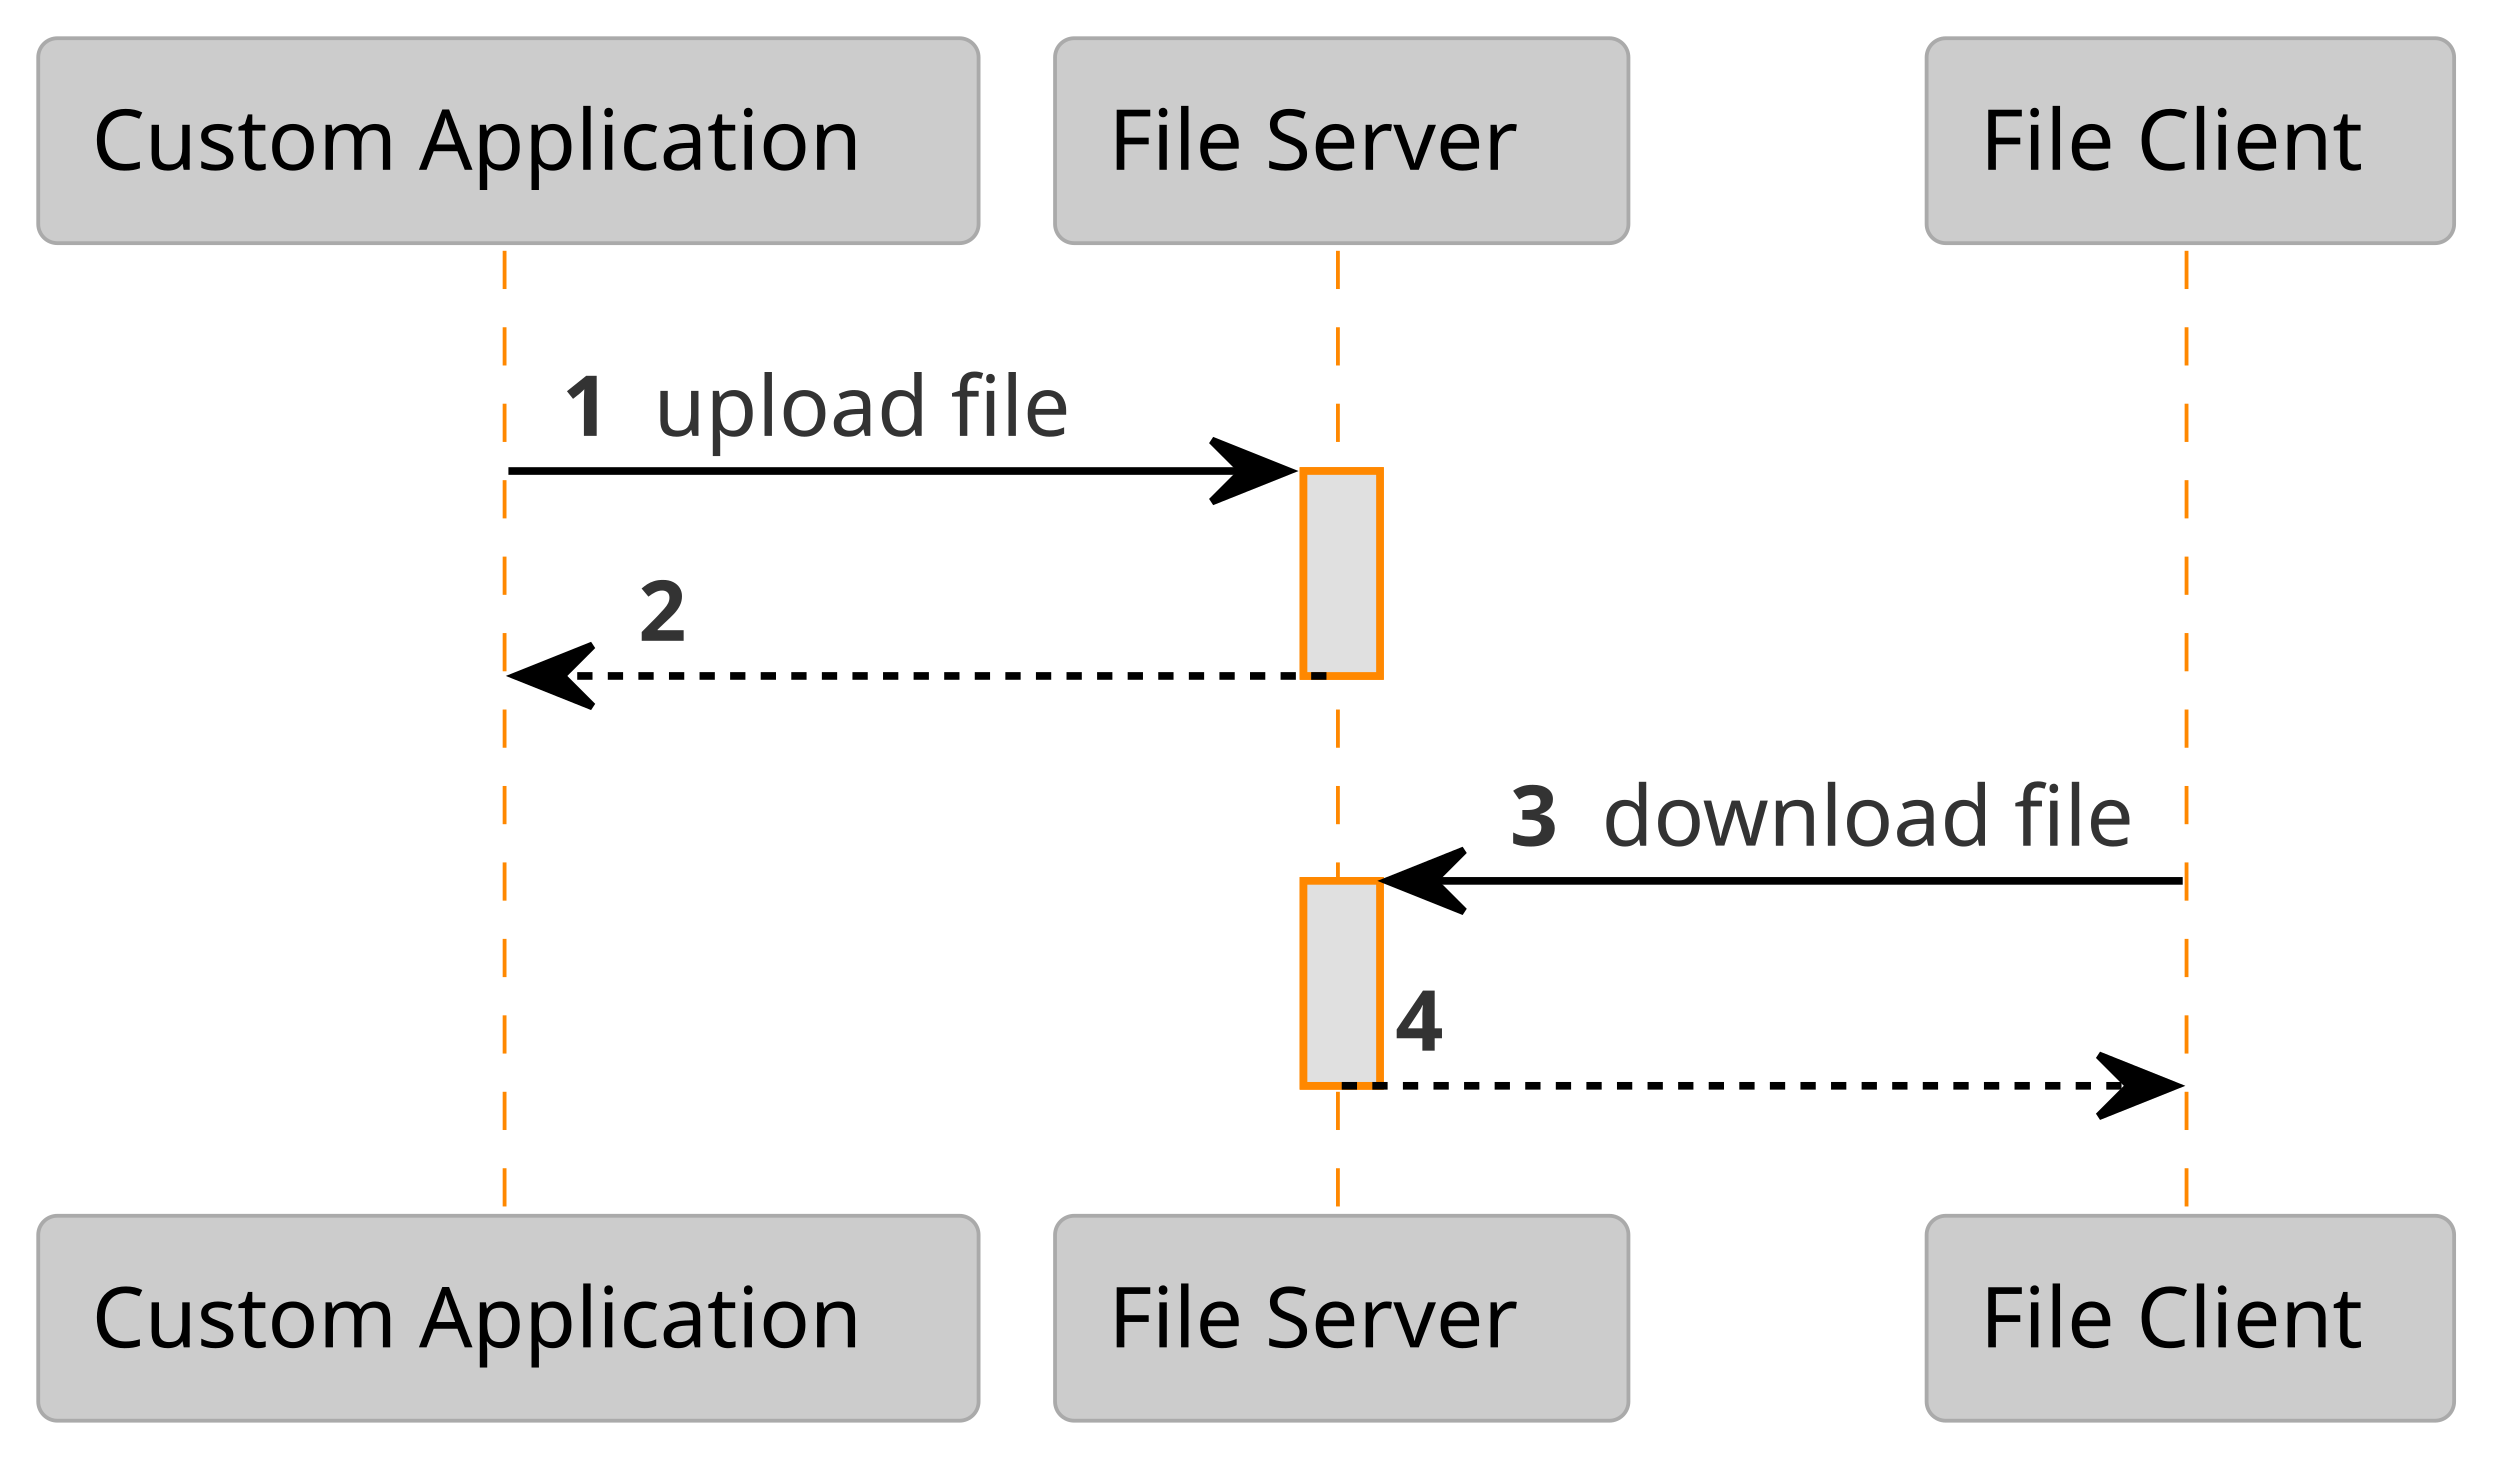
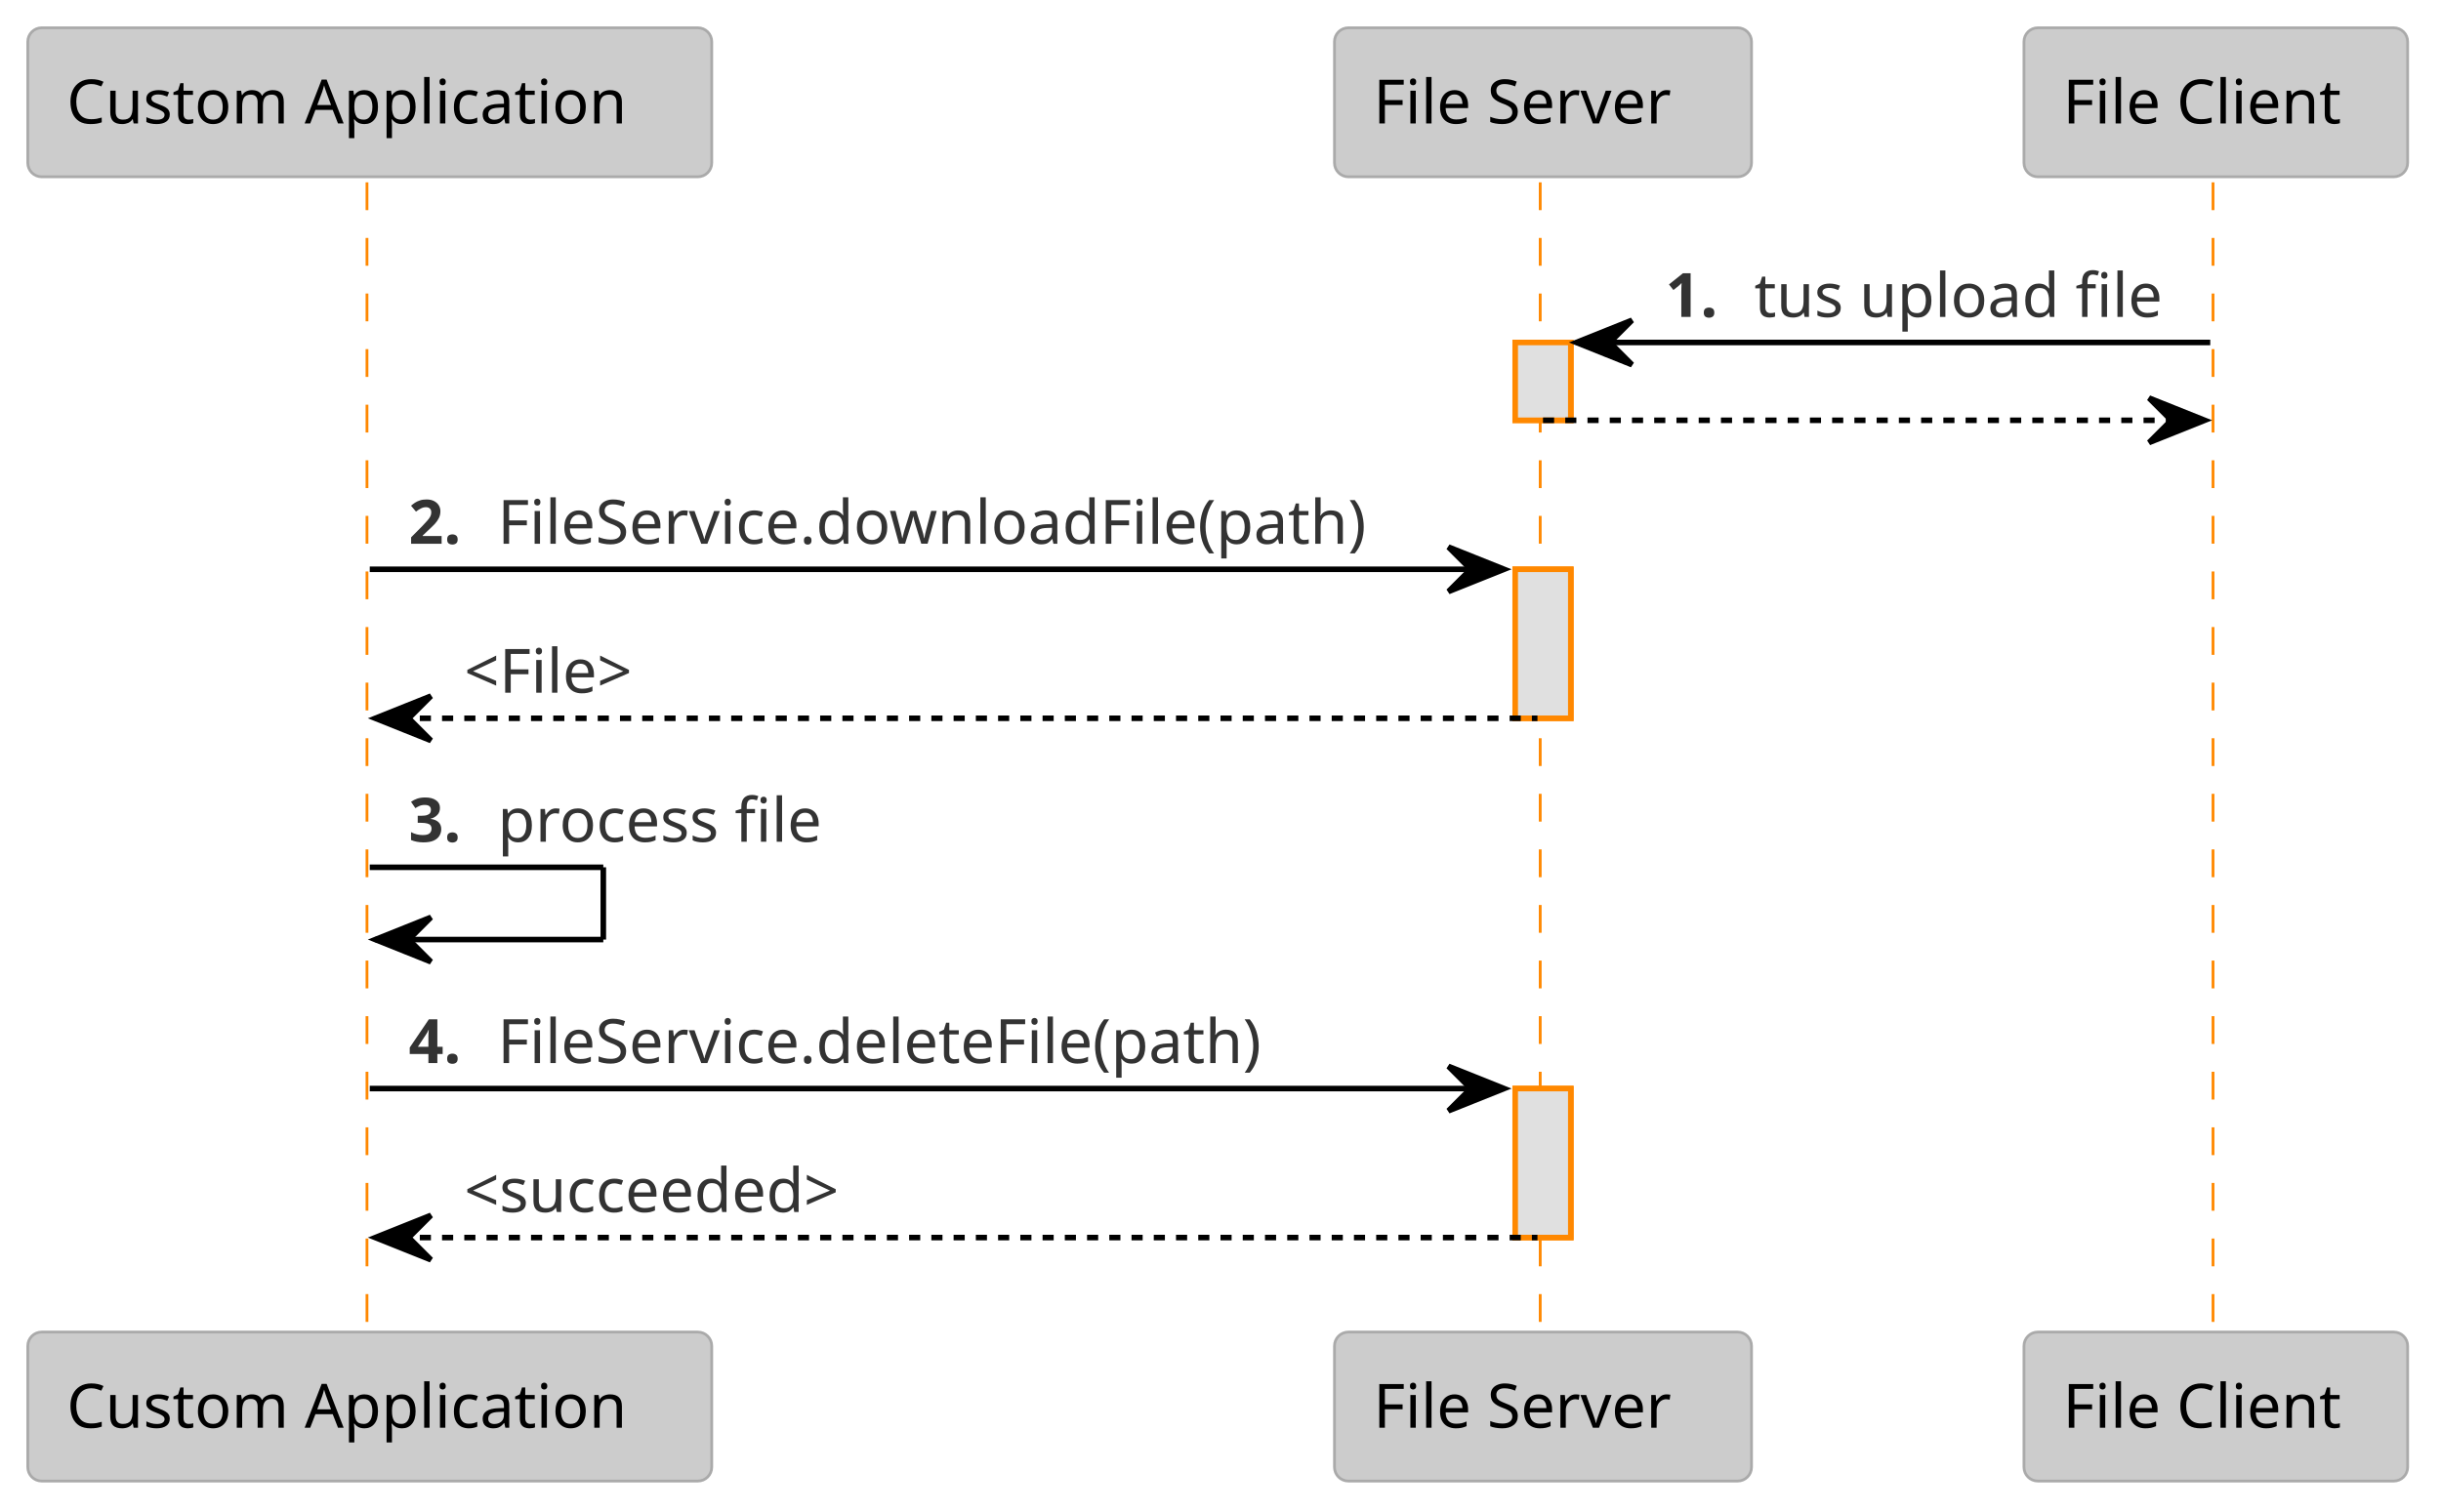
- <svg xmlns="http://www.w3.org/2000/svg" contentStyleType="text/css" height="191px" preserveAspectRatio="none" style="width:327px;height:191px;" version="1.1" viewBox="0 0 327 191" width="327px" zoomAndPan="magnify">
+ <svg xmlns="http://www.w3.org/2000/svg" contentStyleType="text/css" height="272px" preserveAspectRatio="none" style="width:439px;height:272px;" version="1.1" viewBox="0 0 439 272" width="439px" zoomAndPan="magnify">
  <defs />
  <g>
-     <rect fill="#E0E0E0" height="26.805" style="stroke:#FF8800;stroke-width:1.0;" width="10" x="170.5" y="61.609" />
-     <rect fill="#E0E0E0" height="26.805" style="stroke:#FF8800;stroke-width:1.0;" width="10" x="170.5" y="115.219" />
-     <line style="stroke:#FF8800;stroke-width:0.5;stroke-dasharray:5.0,5.0;" x1="66" x2="66" y1="32.805" y2="160.023" />
-     <line style="stroke:#FF8800;stroke-width:0.5;stroke-dasharray:5.0,5.0;" x1="175" x2="175" y1="32.805" y2="160.023" />
-     <line style="stroke:#FF8800;stroke-width:0.5;stroke-dasharray:5.0,5.0;" x1="286" x2="286" y1="32.805" y2="160.023" />
+     <rect fill="#E0E0E0" height="14" style="stroke:#FF8800;stroke-width:1.0;" width="10" x="272.5" y="61.609" />
+     <rect fill="#E0E0E0" height="26.805" style="stroke:#FF8800;stroke-width:1.0;" width="10" x="272.5" y="102.414" />
+     <rect fill="#E0E0E0" height="26.805" style="stroke:#FF8800;stroke-width:1.0;" width="10" x="272.5" y="195.828" />
+     <line style="stroke:#FF8800;stroke-width:0.5;stroke-dasharray:5.0,5.0;" x1="66" x2="66" y1="32.805" y2="240.633" />
+     <line style="stroke:#FF8800;stroke-width:0.5;stroke-dasharray:5.0,5.0;" x1="277" x2="277" y1="32.805" y2="240.633" />
+     <line style="stroke:#FF8800;stroke-width:0.5;stroke-dasharray:5.0,5.0;" x1="398" x2="398" y1="32.805" y2="240.633" />
    <rect fill="#CCCCCC" height="26.805" rx="2.5" ry="2.5" style="stroke:#AAAAAA;stroke-width:0.5;" width="123" x="5" y="5" />
    <text fill="#000000" font-family="Verdana" font-size="11" lengthAdjust="spacing" textLength="109" x="12" y="22.21">Custom Application</text>
-     <rect fill="#CCCCCC" height="26.805" rx="2.5" ry="2.5" style="stroke:#AAAAAA;stroke-width:0.5;" width="123" x="5" y="159.023" />
-     <text fill="#000000" font-family="Verdana" font-size="11" lengthAdjust="spacing" textLength="109" x="12" y="176.234">Custom Application</text>
-     <rect fill="#CCCCCC" height="26.805" rx="2.5" ry="2.5" style="stroke:#AAAAAA;stroke-width:0.5;" width="75" x="138" y="5" />
-     <text fill="#000000" font-family="Verdana" font-size="11" lengthAdjust="spacing" textLength="61" x="145" y="22.21">File Server</text>
-     <rect fill="#CCCCCC" height="26.805" rx="2.5" ry="2.5" style="stroke:#AAAAAA;stroke-width:0.5;" width="75" x="138" y="159.023" />
-     <text fill="#000000" font-family="Verdana" font-size="11" lengthAdjust="spacing" textLength="61" x="145" y="176.234">File Server</text>
-     <rect fill="#CCCCCC" height="26.805" rx="2.5" ry="2.5" style="stroke:#AAAAAA;stroke-width:0.5;" width="69" x="252" y="5" />
-     <text fill="#000000" font-family="Verdana" font-size="11" lengthAdjust="spacing" textLength="55" x="259" y="22.21">File Client</text>
-     <rect fill="#CCCCCC" height="26.805" rx="2.5" ry="2.5" style="stroke:#AAAAAA;stroke-width:0.5;" width="69" x="252" y="159.023" />
-     <text fill="#000000" font-family="Verdana" font-size="11" lengthAdjust="spacing" textLength="55" x="259" y="176.234">File Client</text>
-     <rect fill="#E0E0E0" height="26.805" style="stroke:#FF8800;stroke-width:1.0;" width="10" x="170.5" y="61.609" />
-     <rect fill="#E0E0E0" height="26.805" style="stroke:#FF8800;stroke-width:1.0;" width="10" x="170.5" y="115.219" />
-     <polygon fill="#000000" points="158.5,57.609,168.5,61.609,158.5,65.609,162.5,61.609" style="stroke:#000000;stroke-width:1.0;" />
-     <line style="stroke:#000000;stroke-width:1.0;" x1="66.5" x2="164.5" y1="61.609" y2="61.609" />
-     <text fill="#333333" font-family="Verdana" font-size="11" font-weight="bold" lengthAdjust="spacing" textLength="8" x="73.5" y="57.015">1</text>
-     <text fill="#333333" font-family="Verdana" font-size="11" lengthAdjust="spacing" textLength="59" x="85.5" y="57.015">upload file</text>
-     <polygon fill="#000000" points="77.5,84.414,67.5,88.414,77.5,92.414,73.5,88.414" style="stroke:#000000;stroke-width:1.0;" />
-     <line style="stroke:#000000;stroke-width:1.0;stroke-dasharray:2.0,2.0;" x1="71.5" x2="174.5" y1="88.414" y2="88.414" />
-     <text fill="#333333" font-family="Verdana" font-size="11" font-weight="bold" lengthAdjust="spacing" textLength="8" x="83.5" y="83.82">2</text>
-     <text fill="#333333" font-family="Verdana" font-size="11" lengthAdjust="spacing" textLength="4" x="95.5" y="83.82"> </text>
-     <polygon fill="#000000" points="191.5,111.219,181.5,115.219,191.5,119.219,187.5,115.219" style="stroke:#000000;stroke-width:1.0;" />
-     <line style="stroke:#000000;stroke-width:1.0;" x1="185.5" x2="285.5" y1="115.219" y2="115.219" />
-     <text fill="#333333" font-family="Verdana" font-size="11" font-weight="bold" lengthAdjust="spacing" textLength="8" x="197.5" y="110.624">3</text>
-     <text fill="#333333" font-family="Verdana" font-size="11" lengthAdjust="spacing" textLength="75" x="209.5" y="110.624">download file</text>
-     <polygon fill="#000000" points="274.5,138.023,284.5,142.023,274.5,146.023,278.5,142.023" style="stroke:#000000;stroke-width:1.0;" />
-     <line style="stroke:#000000;stroke-width:1.0;stroke-dasharray:2.0,2.0;" x1="175.5" x2="280.5" y1="142.023" y2="142.023" />
-     <text fill="#333333" font-family="Verdana" font-size="11" font-weight="bold" lengthAdjust="spacing" textLength="8" x="182.5" y="137.429">4</text>
-     <text fill="#333333" font-family="Verdana" font-size="11" lengthAdjust="spacing" textLength="4" x="194.5" y="137.429"> </text>
+     <rect fill="#CCCCCC" height="26.805" rx="2.5" ry="2.5" style="stroke:#AAAAAA;stroke-width:0.5;" width="123" x="5" y="239.633" />
+     <text fill="#000000" font-family="Verdana" font-size="11" lengthAdjust="spacing" textLength="109" x="12" y="256.843">Custom Application</text>
+     <rect fill="#CCCCCC" height="26.805" rx="2.5" ry="2.5" style="stroke:#AAAAAA;stroke-width:0.5;" width="75" x="240" y="5" />
+     <text fill="#000000" font-family="Verdana" font-size="11" lengthAdjust="spacing" textLength="61" x="247" y="22.21">File Server</text>
+     <rect fill="#CCCCCC" height="26.805" rx="2.5" ry="2.5" style="stroke:#AAAAAA;stroke-width:0.5;" width="75" x="240" y="239.633" />
+     <text fill="#000000" font-family="Verdana" font-size="11" lengthAdjust="spacing" textLength="61" x="247" y="256.843">File Server</text>
+     <rect fill="#CCCCCC" height="26.805" rx="2.5" ry="2.5" style="stroke:#AAAAAA;stroke-width:0.5;" width="69" x="364" y="5" />
+     <text fill="#000000" font-family="Verdana" font-size="11" lengthAdjust="spacing" textLength="55" x="371" y="22.21">File Client</text>
+     <rect fill="#CCCCCC" height="26.805" rx="2.5" ry="2.5" style="stroke:#AAAAAA;stroke-width:0.5;" width="69" x="364" y="239.633" />
+     <text fill="#000000" font-family="Verdana" font-size="11" lengthAdjust="spacing" textLength="55" x="371" y="256.843">File Client</text>
+     <rect fill="#E0E0E0" height="14" style="stroke:#FF8800;stroke-width:1.0;" width="10" x="272.5" y="61.609" />
+     <rect fill="#E0E0E0" height="26.805" style="stroke:#FF8800;stroke-width:1.0;" width="10" x="272.5" y="102.414" />
+     <rect fill="#E0E0E0" height="26.805" style="stroke:#FF8800;stroke-width:1.0;" width="10" x="272.5" y="195.828" />
+     <polygon fill="#000000" points="293.5,57.609,283.5,61.609,293.5,65.609,289.5,61.609" style="stroke:#000000;stroke-width:1.0;" />
+     <line style="stroke:#000000;stroke-width:1.0;" x1="287.5" x2="397.5" y1="61.609" y2="61.609" />
+     <text fill="#333333" font-family="Verdana" font-size="11" font-weight="bold" lengthAdjust="spacing" textLength="12" x="299.5" y="57.015">1.</text>
+     <text fill="#333333" font-family="Verdana" font-size="11" lengthAdjust="spacing" textLength="81" x="315.5" y="57.015">tus upload file</text>
+     <polygon fill="#000000" points="386.5,71.609,396.5,75.609,386.5,79.609,390.5,75.609" style="stroke:#000000;stroke-width:1.0;" />
+     <line style="stroke:#000000;stroke-width:1.0;stroke-dasharray:2.0,2.0;" x1="277.5" x2="392.5" y1="75.609" y2="75.609" />
+     <polygon fill="#000000" points="260.5,98.414,270.5,102.414,260.5,106.414,264.5,102.414" style="stroke:#000000;stroke-width:1.0;" />
+     <line style="stroke:#000000;stroke-width:1.0;" x1="66.5" x2="266.5" y1="102.414" y2="102.414" />
+     <text fill="#333333" font-family="Verdana" font-size="11" font-weight="bold" lengthAdjust="spacing" textLength="12" x="73.5" y="97.82">2.</text>
+     <text fill="#333333" font-family="Verdana" font-size="11" lengthAdjust="spacing" textLength="171" x="89.5" y="97.82">FileService.downloadFile(path)</text>
+     <polygon fill="#000000" points="77.5,125.219,67.5,129.219,77.5,133.219,73.5,129.219" style="stroke:#000000;stroke-width:1.0;" />
+     <line style="stroke:#000000;stroke-width:1.0;stroke-dasharray:2.0,2.0;" x1="71.5" x2="276.5" y1="129.219" y2="129.219" />
+     <text fill="#333333" font-family="Verdana" font-size="11" lengthAdjust="spacing" textLength="37" x="83.5" y="124.624">&lt;File&gt;</text>
+     <line style="stroke:#000000;stroke-width:1.0;" x1="66.5" x2="108.5" y1="156.023" y2="156.023" />
+     <line style="stroke:#000000;stroke-width:1.0;" x1="108.5" x2="108.5" y1="156.023" y2="169.023" />
+     <line style="stroke:#000000;stroke-width:1.0;" x1="67.5" x2="108.5" y1="169.023" y2="169.023" />
+     <polygon fill="#000000" points="77.5,165.023,67.5,169.023,77.5,173.023,73.5,169.023" style="stroke:#000000;stroke-width:1.0;" />
+     <text fill="#333333" font-family="Verdana" font-size="11" font-weight="bold" lengthAdjust="spacing" textLength="12" x="73.5" y="151.429">3.</text>
+     <text fill="#333333" font-family="Verdana" font-size="11" lengthAdjust="spacing" textLength="67" x="89.5" y="151.429">process file</text>
+     <polygon fill="#000000" points="260.5,191.828,270.5,195.828,260.5,199.828,264.5,195.828" style="stroke:#000000;stroke-width:1.0;" />
+     <line style="stroke:#000000;stroke-width:1.0;" x1="66.5" x2="266.5" y1="195.828" y2="195.828" />
+     <text fill="#333333" font-family="Verdana" font-size="11" font-weight="bold" lengthAdjust="spacing" textLength="12" x="73.5" y="191.234">4.</text>
+     <text fill="#333333" font-family="Verdana" font-size="11" lengthAdjust="spacing" textLength="152" x="89.5" y="191.234">FileService.deleteFile(path)</text>
+     <polygon fill="#000000" points="77.5,218.633,67.5,222.633,77.5,226.633,73.5,222.633" style="stroke:#000000;stroke-width:1.0;" />
+     <line style="stroke:#000000;stroke-width:1.0;stroke-dasharray:2.0,2.0;" x1="71.5" x2="276.5" y1="222.633" y2="222.633" />
+     <text fill="#333333" font-family="Verdana" font-size="11" lengthAdjust="spacing" textLength="79" x="83.5" y="218.039">&lt;succeeded&gt;</text>
  </g>
</svg>
